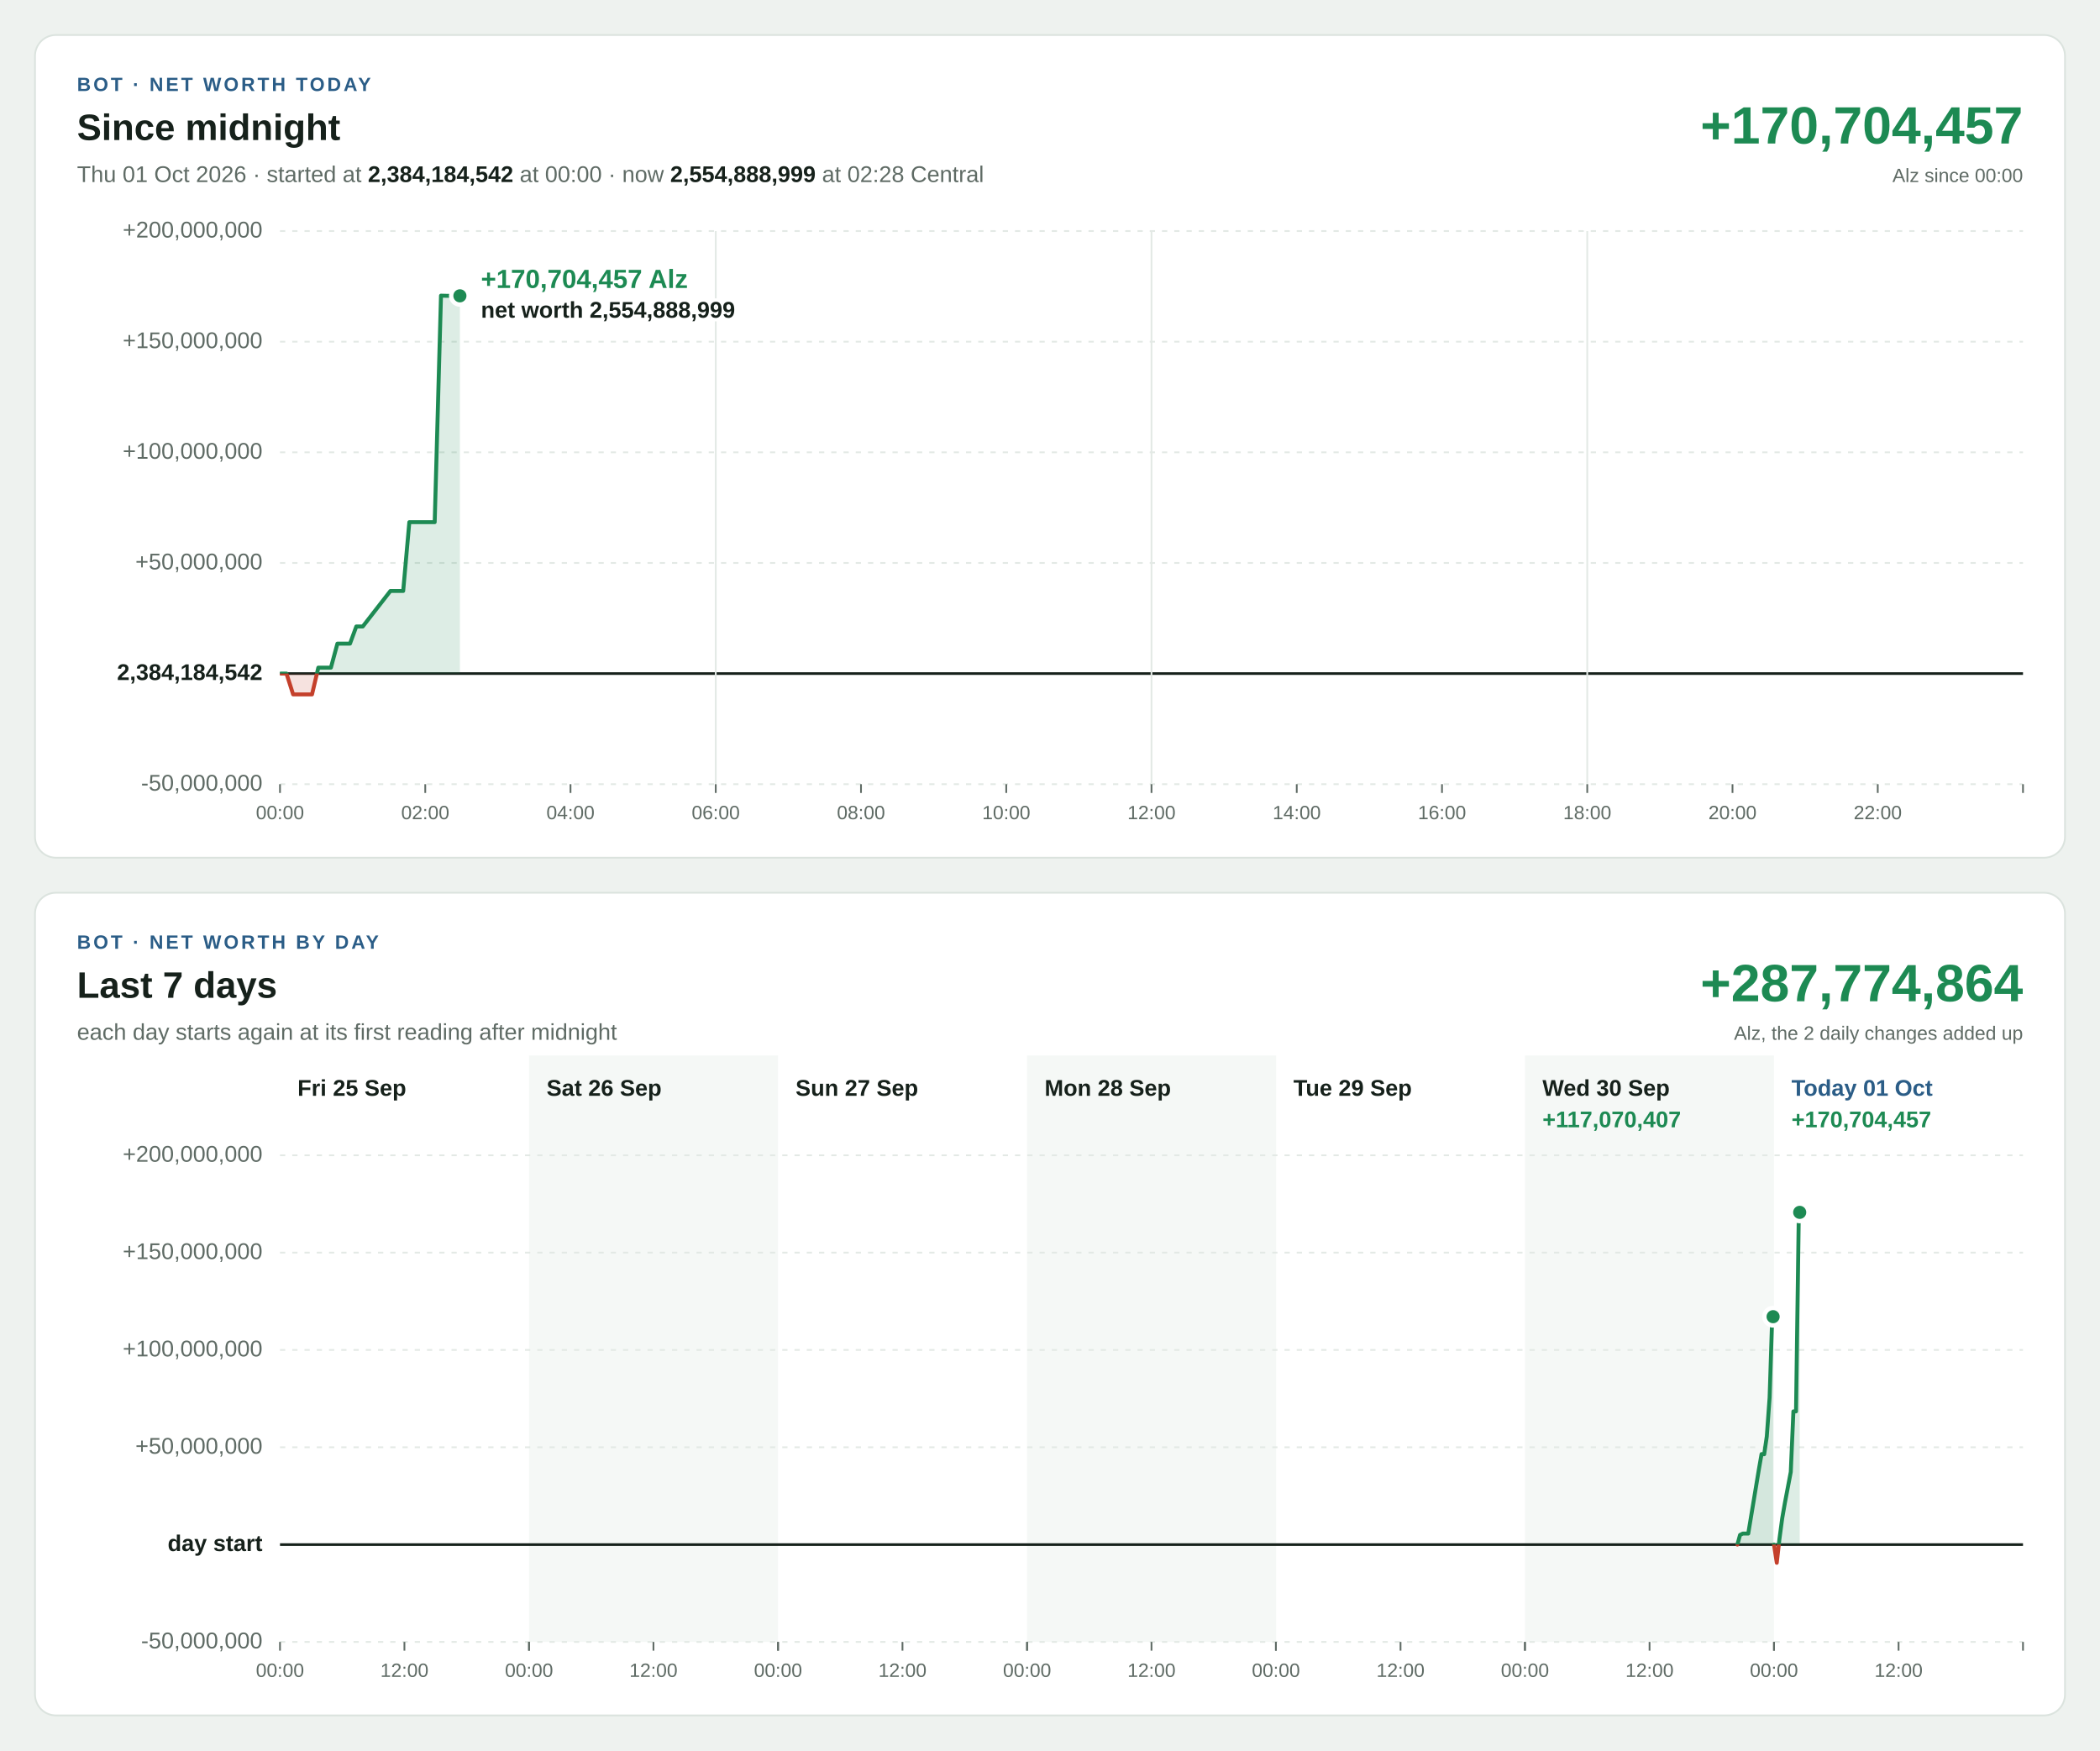
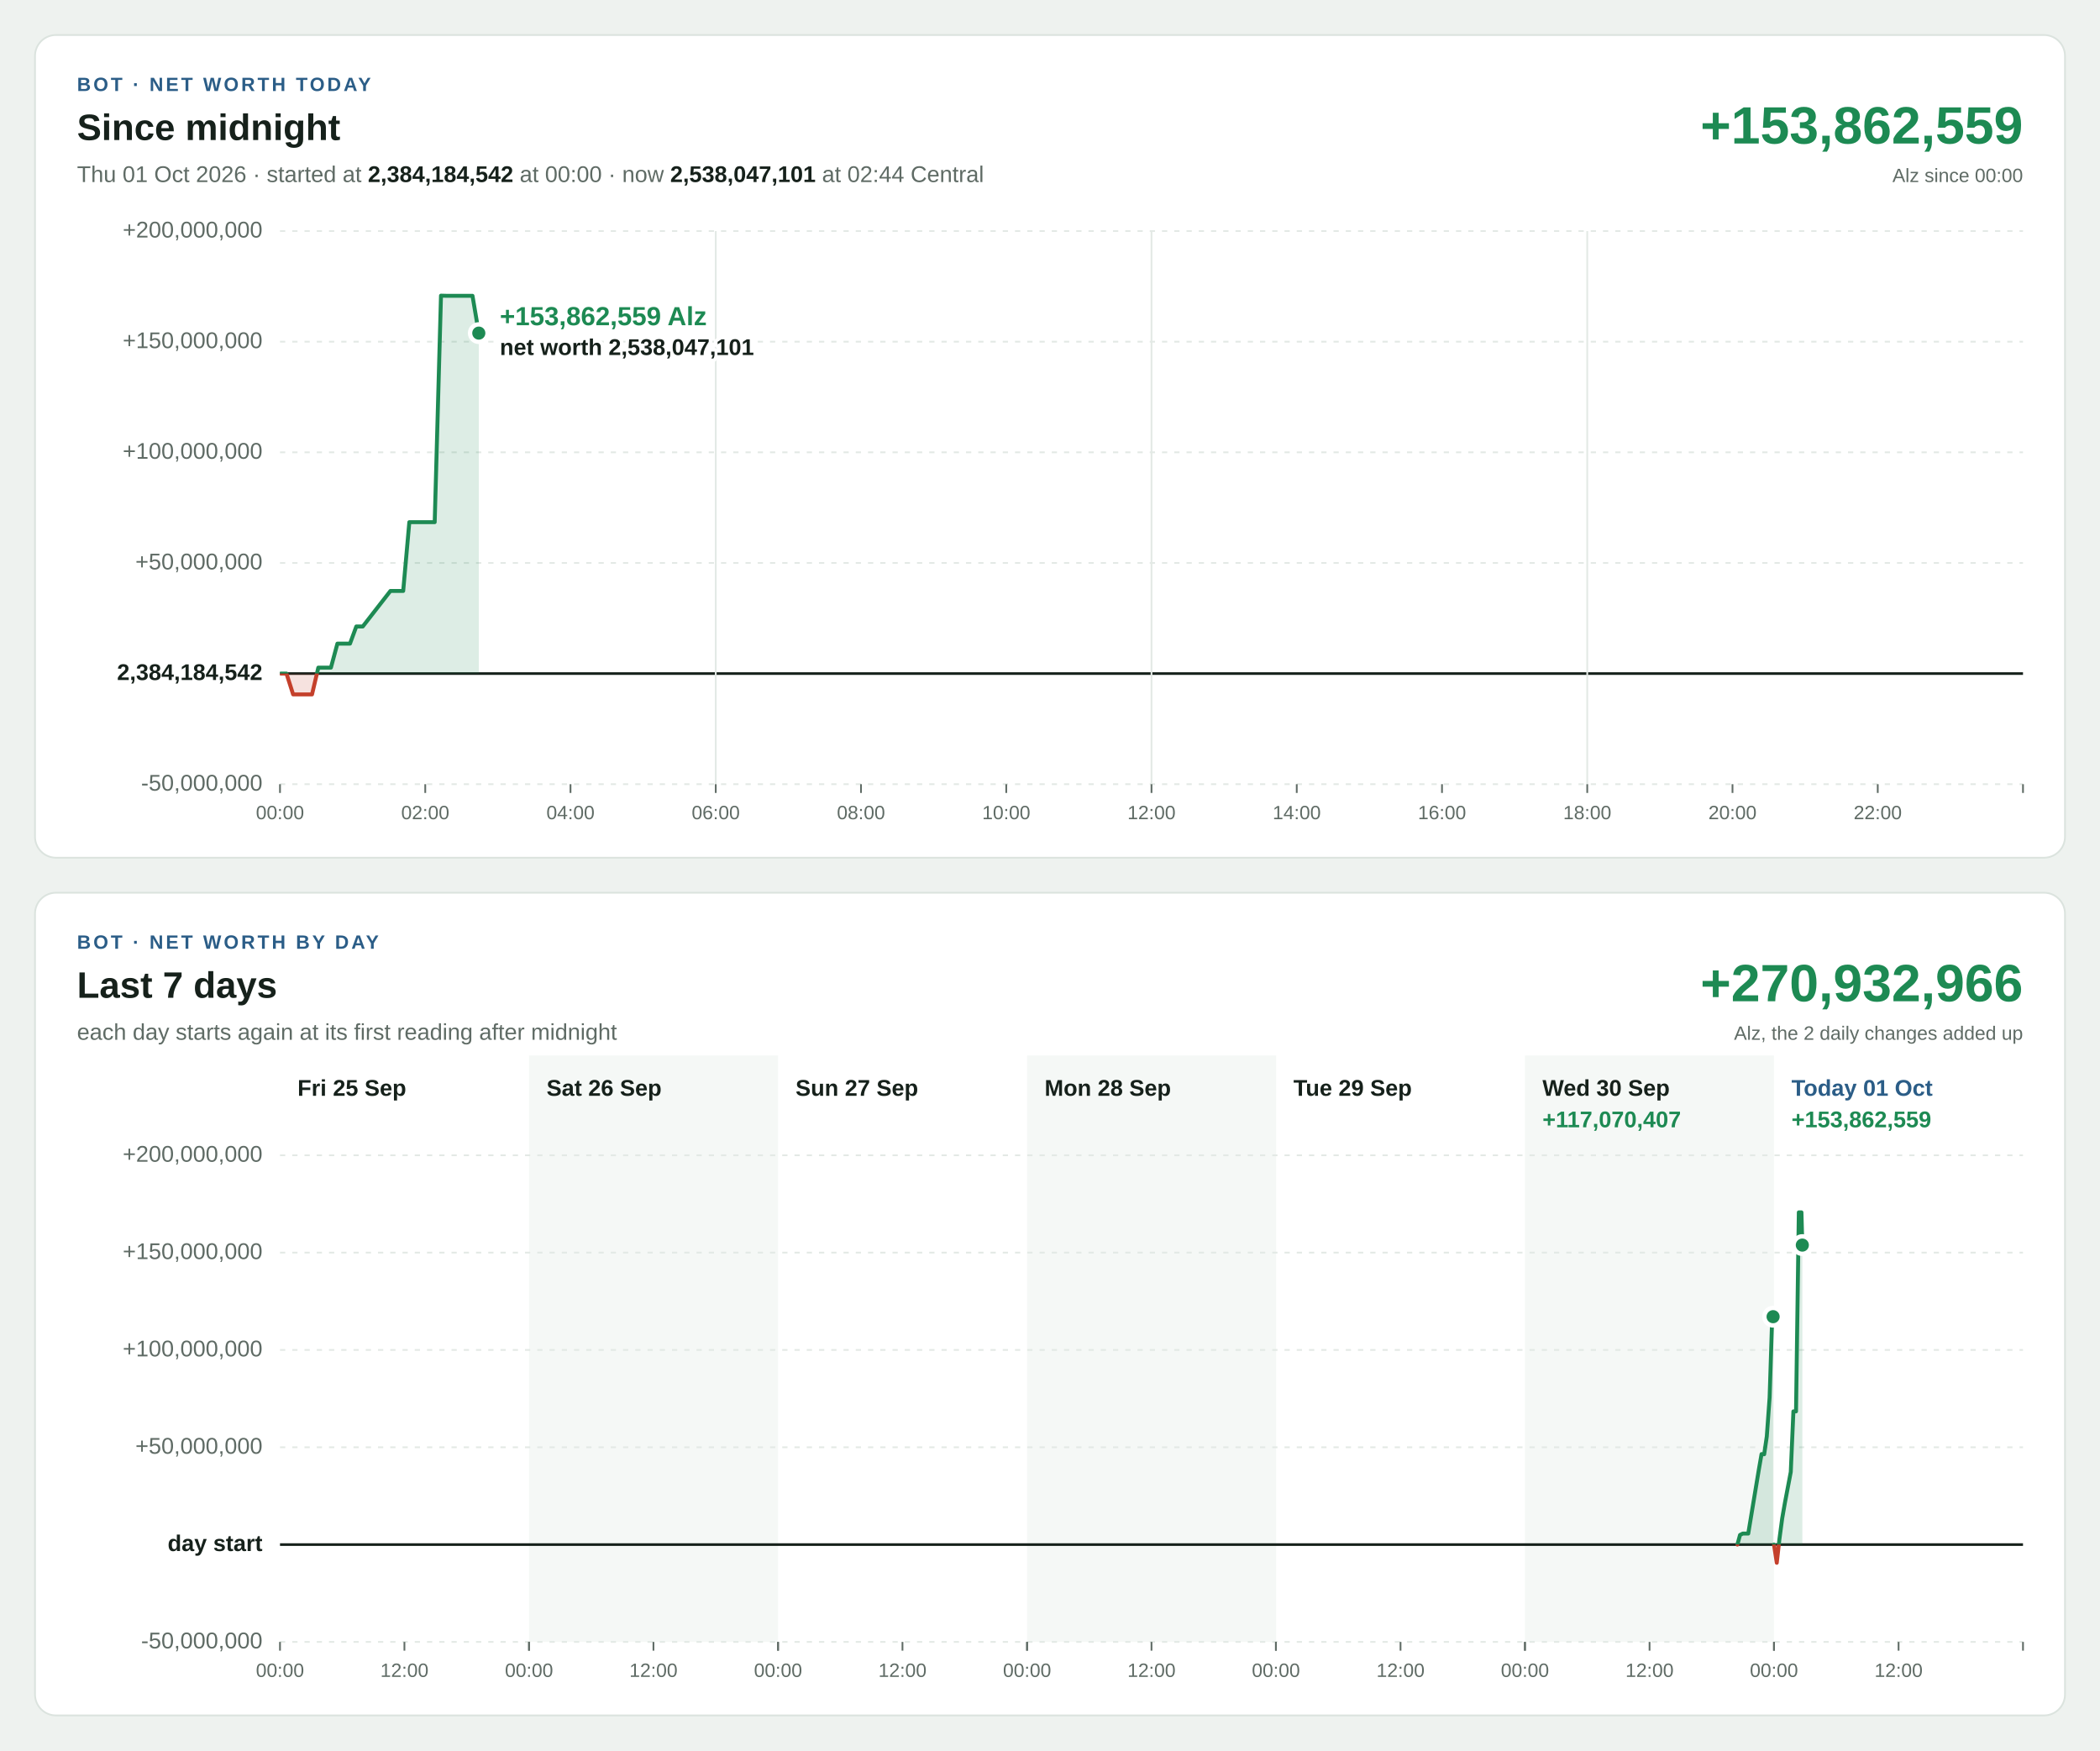
<svg xmlns="http://www.w3.org/2000/svg" width="1200" height="1000" viewBox="0 0 1200 1000" font-family="Segoe UI, Helvetica Neue, Arial, sans-serif" font-size="13" style="font-variant-numeric: tabular-nums">
  <rect width="1200" height="1000" fill="#eef2ef" />
  <g transform="translate(20,20)">
    <rect width="1160" height="470" rx="12" fill="#ffffff" stroke="#dbe3de" />
    <text x="24" y="32" font-size="11" font-weight="700" letter-spacing="1.4" fill="#2b5d87">BOT · NET WORTH TODAY</text>
    <text x="24" y="60" font-size="21" font-weight="700" fill="#16211b">Since midnight</text>
-     <text x="24" y="84" fill="#5f6b65">Thu 01 Oct 2026 · started at <tspan font-weight="700" fill="#16211b">2,384,184,542</tspan> at 00:00 · now <tspan font-weight="700" fill="#16211b">2,554,888,999</tspan> at 02:28 Central</text>
-     <text x="1136" y="62" font-size="30" font-weight="700" text-anchor="end" fill="#1d8a53">+170,704,457</text>
+     <text x="24" y="84" fill="#5f6b65">Thu 01 Oct 2026 · started at <tspan font-weight="700" fill="#16211b">2,384,184,542</tspan> at 00:00 · now <tspan font-weight="700" fill="#16211b">2,538,047,101</tspan> at 02:44 Central</text>
+     <text x="1136" y="62" font-size="30" font-weight="700" text-anchor="end" fill="#1d8a53">+153,862,559</text>
    <text x="1136" y="84" font-size="11" text-anchor="end" fill="#5f6b65">Alz since 00:00</text>
    <line x1="140" x2="1136" y1="428.0" y2="428.0" stroke="#e3e9e5" stroke-width="1" stroke-dasharray="3 4" />
    <text x="130" y="428.0" text-anchor="end" dominant-baseline="middle" font-weight="400" fill="#5f6b65">-50,000,000</text>
    <line x1="140" x2="1136" y1="364.8" y2="364.8" stroke="#16211b" stroke-width="1.5" />
    <text x="130" y="364.8" text-anchor="end" dominant-baseline="middle" font-weight="700" fill="#16211b">2,384,184,542</text>
    <line x1="140" x2="1136" y1="301.6" y2="301.6" stroke="#e3e9e5" stroke-width="1" stroke-dasharray="3 4" />
    <text x="130" y="301.6" text-anchor="end" dominant-baseline="middle" font-weight="400" fill="#5f6b65">+50,000,000</text>
    <line x1="140" x2="1136" y1="238.4" y2="238.4" stroke="#e3e9e5" stroke-width="1" stroke-dasharray="3 4" />
    <text x="130" y="238.4" text-anchor="end" dominant-baseline="middle" font-weight="400" fill="#5f6b65">+100,000,000</text>
    <line x1="140" x2="1136" y1="175.2" y2="175.2" stroke="#e3e9e5" stroke-width="1" stroke-dasharray="3 4" />
    <text x="130" y="175.2" text-anchor="end" dominant-baseline="middle" font-weight="400" fill="#5f6b65">+150,000,000</text>
    <line x1="140" x2="1136" y1="112.0" y2="112.0" stroke="#e3e9e5" stroke-width="1" stroke-dasharray="3 4" />
    <text x="130" y="112.0" text-anchor="end" dominant-baseline="middle" font-weight="400" fill="#5f6b65">+200,000,000</text>
    <line x1="140.0" x2="140.0" y1="428" y2="433" stroke="#5f6b65" stroke-width="1" />
    <text x="140.0" y="448" font-size="11" text-anchor="middle" fill="#5f6b65">00:00</text>
    <line x1="223.0" x2="223.0" y1="428" y2="433" stroke="#5f6b65" stroke-width="1" />
    <text x="223.0" y="448" font-size="11" text-anchor="middle" fill="#5f6b65">02:00</text>
    <line x1="306.0" x2="306.0" y1="428" y2="433" stroke="#5f6b65" stroke-width="1" />
    <text x="306.0" y="448" font-size="11" text-anchor="middle" fill="#5f6b65">04:00</text>
    <line x1="389.0" x2="389.0" y1="112" y2="428" stroke="#e3e9e5" stroke-width="1" />
    <line x1="389.0" x2="389.0" y1="428" y2="433" stroke="#5f6b65" stroke-width="1" />
    <text x="389.0" y="448" font-size="11" text-anchor="middle" fill="#5f6b65">06:00</text>
    <line x1="472.0" x2="472.0" y1="428" y2="433" stroke="#5f6b65" stroke-width="1" />
    <text x="472.0" y="448" font-size="11" text-anchor="middle" fill="#5f6b65">08:00</text>
    <line x1="555.0" x2="555.0" y1="428" y2="433" stroke="#5f6b65" stroke-width="1" />
    <text x="555.0" y="448" font-size="11" text-anchor="middle" fill="#5f6b65">10:00</text>
    <line x1="638.0" x2="638.0" y1="112" y2="428" stroke="#e3e9e5" stroke-width="1" />
    <line x1="638.0" x2="638.0" y1="428" y2="433" stroke="#5f6b65" stroke-width="1" />
    <text x="638.0" y="448" font-size="11" text-anchor="middle" fill="#5f6b65">12:00</text>
    <line x1="721.0" x2="721.0" y1="428" y2="433" stroke="#5f6b65" stroke-width="1" />
    <text x="721.0" y="448" font-size="11" text-anchor="middle" fill="#5f6b65">14:00</text>
    <line x1="804.0" x2="804.0" y1="428" y2="433" stroke="#5f6b65" stroke-width="1" />
    <text x="804.0" y="448" font-size="11" text-anchor="middle" fill="#5f6b65">16:00</text>
    <line x1="887.0" x2="887.0" y1="112" y2="428" stroke="#e3e9e5" stroke-width="1" />
    <line x1="887.0" x2="887.0" y1="428" y2="433" stroke="#5f6b65" stroke-width="1" />
    <text x="887.0" y="448" font-size="11" text-anchor="middle" fill="#5f6b65">18:00</text>
    <line x1="970.0" x2="970.0" y1="428" y2="433" stroke="#5f6b65" stroke-width="1" />
    <text x="970.0" y="448" font-size="11" text-anchor="middle" fill="#5f6b65">20:00</text>
    <line x1="1053.0" x2="1053.0" y1="428" y2="433" stroke="#5f6b65" stroke-width="1" />
    <text x="1053.0" y="448" font-size="11" text-anchor="middle" fill="#5f6b65">22:00</text>
    <line x1="1136.0" x2="1136.0" y1="428" y2="433" stroke="#5f6b65" stroke-width="1" />
    <defs>
-       <path id="shape-today" d="M140.1 364.8L140.1 364.8L143.7 364.8L147.5 376.7L151.1 376.7L154.8 376.7L158.3 376.7L161.9 361.4L165.6 361.4L169.1 361.4L172.8 347.7L176.5 347.7L180.0 347.7L183.6 337.9L187.3 337.9L203.1 317.6L206.8 317.6L210.4 317.6L213.9 278.3L217.6 278.3L221.2 278.3L224.8 278.3L228.4 278.3L232.0 148.9L235.5 149.0L239.2 149.0L242.8 149.0L242.8 364.8Z" />
-       <path id="line-today" d="M140.1 364.8L143.7 364.8L147.5 376.7L151.1 376.7L154.8 376.7L158.3 376.7L161.9 361.4L165.6 361.4L169.1 361.4L172.8 347.7L176.5 347.7L180.0 347.7L183.6 337.9L187.3 337.9L203.1 317.6L206.8 317.6L210.4 317.6L213.9 278.3L217.6 278.3L221.2 278.3L224.8 278.3L228.4 278.3L232.0 148.9L235.5 149.0L239.2 149.0L242.8 149.0" />
+       <path id="shape-today" d="M140.1 364.8L140.1 364.8L143.7 364.8L147.5 376.7L151.1 376.7L154.8 376.7L158.3 376.7L161.9 361.4L165.6 361.4L169.1 361.4L172.8 347.7L176.5 347.7L180.0 347.7L183.6 337.9L187.3 337.9L203.1 317.6L206.8 317.6L210.4 317.6L213.9 278.3L217.6 278.3L221.2 278.3L224.8 278.3L228.4 278.3L232.0 148.9L235.5 149.0L239.2 149.0L242.8 149.0L246.3 149.0L250.0 149.0L253.6 170.3L253.6 364.8Z" />
+       <path id="line-today" d="M140.1 364.8L143.7 364.8L147.5 376.7L151.1 376.7L154.8 376.7L158.3 376.7L161.9 361.4L165.6 361.4L169.1 361.4L172.8 347.7L176.5 347.7L180.0 347.7L183.6 337.9L187.3 337.9L203.1 317.6L206.8 317.6L210.4 317.6L213.9 278.3L217.6 278.3L221.2 278.3L224.8 278.3L228.4 278.3L232.0 148.9L235.5 149.0L239.2 149.0L242.8 149.0L246.3 149.0L250.0 149.0L253.6 170.3" />
      <clipPath id="up-today">
        <rect x="140" y="112" width="996" height="252.8" />
      </clipPath>
      <clipPath id="down-today">
        <rect x="140" y="364.8" width="996" height="63.2" />
      </clipPath>
    </defs>
    <use href="#shape-today" fill="#1d8a53" fill-opacity="0.15" clip-path="url(#up-today)" />
    <use href="#line-today" fill="none" stroke="#1d8a53" stroke-width="2.25" stroke-linejoin="round" stroke-linecap="round" clip-path="url(#up-today)" />
    <use href="#shape-today" fill="#c4402b" fill-opacity="0.15" clip-path="url(#down-today)" />
    <use href="#line-today" fill="none" stroke="#c4402b" stroke-width="2.25" stroke-linejoin="round" stroke-linecap="round" clip-path="url(#down-today)" />
-     <circle cx="242.8" cy="149.0" r="5" fill="#1d8a53" stroke="#ffffff" stroke-width="2.5" />
-     <text x="254.8" y="144.5" text-anchor="start" font-size="15" font-weight="700" fill="#1d8a53" stroke="#ffffff" stroke-width="4" stroke-linejoin="round" paint-order="stroke">+170,704,457 Alz</text>
-     <text x="254.8" y="161.5" text-anchor="start" font-size="13" font-weight="600" fill="#16211b" stroke="#ffffff" stroke-width="4" stroke-linejoin="round" paint-order="stroke">net worth 2,554,888,999</text>
+     <circle cx="253.6" cy="170.3" r="5" fill="#1d8a53" stroke="#ffffff" stroke-width="2.5" />
+     <text x="265.6" y="165.8" text-anchor="start" font-size="15" font-weight="700" fill="#1d8a53" stroke="#ffffff" stroke-width="4" stroke-linejoin="round" paint-order="stroke">+153,862,559 Alz</text>
+     <text x="265.6" y="182.8" text-anchor="start" font-size="13" font-weight="600" fill="#16211b" stroke="#ffffff" stroke-width="4" stroke-linejoin="round" paint-order="stroke">net worth 2,538,047,101</text>
  </g>
  <g transform="translate(20,510)">
    <rect width="1160" height="470" rx="12" fill="#ffffff" stroke="#dbe3de" />
    <text x="24" y="32" font-size="11" font-weight="700" letter-spacing="1.4" fill="#2b5d87">BOT · NET WORTH BY DAY</text>
    <text x="24" y="60" font-size="21" font-weight="700" fill="#16211b">Last 7 days</text>
    <text x="24" y="84" fill="#5f6b65">each day starts again at its first reading after midnight</text>
-     <text x="1136" y="62" font-size="30" font-weight="700" text-anchor="end" fill="#1d8a53">+287,774,864</text>
+     <text x="1136" y="62" font-size="30" font-weight="700" text-anchor="end" fill="#1d8a53">+270,932,966</text>
    <text x="1136" y="84" font-size="11" text-anchor="end" fill="#5f6b65">Alz, the 2 daily changes added up</text>
    <rect x="282.3" y="93" width="142.3" height="335" fill="#f5f8f6" />
    <rect x="566.9" y="93" width="142.3" height="335" fill="#f5f8f6" />
    <rect x="851.4" y="93" width="142.3" height="335" fill="#f5f8f6" />
    <line x1="140" x2="1136" y1="428.0" y2="428.0" stroke="#e3e9e5" stroke-width="1" stroke-dasharray="3 4" />
    <text x="130" y="428.0" text-anchor="end" dominant-baseline="middle" font-weight="400" fill="#5f6b65">-50,000,000</text>
    <line x1="140" x2="1136" y1="372.4" y2="372.4" stroke="#16211b" stroke-width="1.5" />
    <text x="130" y="372.4" text-anchor="end" dominant-baseline="middle" font-weight="700" fill="#16211b">day start</text>
    <line x1="140" x2="1136" y1="316.8" y2="316.8" stroke="#e3e9e5" stroke-width="1" stroke-dasharray="3 4" />
    <text x="130" y="316.8" text-anchor="end" dominant-baseline="middle" font-weight="400" fill="#5f6b65">+50,000,000</text>
    <line x1="140" x2="1136" y1="261.2" y2="261.2" stroke="#e3e9e5" stroke-width="1" stroke-dasharray="3 4" />
    <text x="130" y="261.2" text-anchor="end" dominant-baseline="middle" font-weight="400" fill="#5f6b65">+100,000,000</text>
    <line x1="140" x2="1136" y1="205.6" y2="205.6" stroke="#e3e9e5" stroke-width="1" stroke-dasharray="3 4" />
    <text x="130" y="205.6" text-anchor="end" dominant-baseline="middle" font-weight="400" fill="#5f6b65">+150,000,000</text>
    <line x1="140" x2="1136" y1="150.0" y2="150.0" stroke="#e3e9e5" stroke-width="1" stroke-dasharray="3 4" />
    <text x="130" y="150.0" text-anchor="end" dominant-baseline="middle" font-weight="400" fill="#5f6b65">+200,000,000</text>
    <text x="150.0" y="116" font-weight="700" fill="#16211b">Fri 25 Sep</text>
    <line x1="140.0" x2="140.0" y1="428" y2="433" stroke="#5f6b65" stroke-width="1" />
    <text x="140.0" y="448" font-size="11" text-anchor="middle" fill="#5f6b65">00:00</text>
    <line x1="211.1" x2="211.1" y1="428" y2="433" stroke="#5f6b65" stroke-width="1" />
    <text x="211.1" y="448" font-size="11" text-anchor="middle" fill="#5f6b65">12:00</text>
    <line x1="282.3" x2="282.3" y1="428" y2="433" stroke="#5f6b65" stroke-width="1" />
    <text x="292.3" y="116" font-weight="700" fill="#16211b">Sat 26 Sep</text>
    <line x1="282.3" x2="282.3" y1="428" y2="433" stroke="#5f6b65" stroke-width="1" />
    <text x="282.3" y="448" font-size="11" text-anchor="middle" fill="#5f6b65">00:00</text>
    <line x1="353.4" x2="353.4" y1="428" y2="433" stroke="#5f6b65" stroke-width="1" />
    <text x="353.4" y="448" font-size="11" text-anchor="middle" fill="#5f6b65">12:00</text>
    <line x1="424.6" x2="424.6" y1="428" y2="433" stroke="#5f6b65" stroke-width="1" />
    <text x="434.6" y="116" font-weight="700" fill="#16211b">Sun 27 Sep</text>
    <line x1="424.6" x2="424.6" y1="428" y2="433" stroke="#5f6b65" stroke-width="1" />
    <text x="424.6" y="448" font-size="11" text-anchor="middle" fill="#5f6b65">00:00</text>
    <line x1="495.7" x2="495.7" y1="428" y2="433" stroke="#5f6b65" stroke-width="1" />
    <text x="495.7" y="448" font-size="11" text-anchor="middle" fill="#5f6b65">12:00</text>
    <line x1="566.9" x2="566.9" y1="428" y2="433" stroke="#5f6b65" stroke-width="1" />
    <text x="576.9" y="116" font-weight="700" fill="#16211b">Mon 28 Sep</text>
    <line x1="566.9" x2="566.9" y1="428" y2="433" stroke="#5f6b65" stroke-width="1" />
    <text x="566.9" y="448" font-size="11" text-anchor="middle" fill="#5f6b65">00:00</text>
    <line x1="638.0" x2="638.0" y1="428" y2="433" stroke="#5f6b65" stroke-width="1" />
    <text x="638.0" y="448" font-size="11" text-anchor="middle" fill="#5f6b65">12:00</text>
    <line x1="709.1" x2="709.1" y1="428" y2="433" stroke="#5f6b65" stroke-width="1" />
    <text x="719.1" y="116" font-weight="700" fill="#16211b">Tue 29 Sep</text>
    <line x1="709.1" x2="709.1" y1="428" y2="433" stroke="#5f6b65" stroke-width="1" />
    <text x="709.1" y="448" font-size="11" text-anchor="middle" fill="#5f6b65">00:00</text>
    <line x1="780.3" x2="780.3" y1="428" y2="433" stroke="#5f6b65" stroke-width="1" />
    <text x="780.3" y="448" font-size="11" text-anchor="middle" fill="#5f6b65">12:00</text>
    <line x1="851.4" x2="851.4" y1="428" y2="433" stroke="#5f6b65" stroke-width="1" />
    <text x="861.4" y="116" font-weight="700" fill="#16211b">Wed 30 Sep</text>
    <line x1="851.4" x2="851.4" y1="428" y2="433" stroke="#5f6b65" stroke-width="1" />
    <text x="851.4" y="448" font-size="11" text-anchor="middle" fill="#5f6b65">00:00</text>
    <line x1="922.6" x2="922.6" y1="428" y2="433" stroke="#5f6b65" stroke-width="1" />
    <text x="922.6" y="448" font-size="11" text-anchor="middle" fill="#5f6b65">12:00</text>
    <line x1="993.7" x2="993.7" y1="428" y2="433" stroke="#5f6b65" stroke-width="1" />
    <text x="861.4" y="134" font-weight="700" fill="#1d8a53">+117,070,407</text>
    <defs>
      <path id="shape-day5" d="M972.8 372.4L972.8 372.4L974.3 366.9L975.9 366.1L977.4 366.1L979.0 366.1L985.1 329.3L986.6 320.7L988.1 320.8L989.6 310.6L991.2 288.5L992.7 242.2L993.2 242.2L993.2 372.4Z" />
      <path id="line-day5" d="M972.8 372.4L974.3 366.9L975.9 366.1L977.4 366.1L979.0 366.1L985.1 329.3L986.6 320.7L988.1 320.8L989.6 310.6L991.2 288.5L992.7 242.2L993.2 242.2" />
      <clipPath id="up-day5">
        <rect x="140" y="150" width="996" height="222.4" />
      </clipPath>
      <clipPath id="down-day5">
        <rect x="140" y="372.4" width="996" height="55.6" />
      </clipPath>
    </defs>
    <use href="#shape-day5" fill="#1d8a53" fill-opacity="0.15" clip-path="url(#up-day5)" />
    <use href="#line-day5" fill="none" stroke="#1d8a53" stroke-width="2.25" stroke-linejoin="round" stroke-linecap="round" clip-path="url(#up-day5)" />
    <use href="#shape-day5" fill="#c4402b" fill-opacity="0.15" clip-path="url(#down-day5)" />
    <use href="#line-day5" fill="none" stroke="#c4402b" stroke-width="2.25" stroke-linejoin="round" stroke-linecap="round" clip-path="url(#down-day5)" />
    <circle cx="993.2" cy="242.2" r="5" fill="#1d8a53" stroke="#ffffff" stroke-width="2.5" />
    <text x="1003.7" y="116" font-weight="700" fill="#2b5d87">Today 01 Oct</text>
    <line x1="993.7" x2="993.7" y1="428" y2="433" stroke="#5f6b65" stroke-width="1" />
    <text x="993.7" y="448" font-size="11" text-anchor="middle" fill="#5f6b65">00:00</text>
    <line x1="1064.9" x2="1064.9" y1="428" y2="433" stroke="#5f6b65" stroke-width="1" />
    <text x="1064.9" y="448" font-size="11" text-anchor="middle" fill="#5f6b65">12:00</text>
    <line x1="1136.0" x2="1136.0" y1="428" y2="433" stroke="#5f6b65" stroke-width="1" />
-     <text x="1003.7" y="134" font-weight="700" fill="#1d8a53">+170,704,457</text>
+     <text x="1003.7" y="134" font-weight="700" fill="#1d8a53">+153,862,559</text>
    <defs>
-       <path id="shape-day6" d="M993.7 372.4L993.7 372.4L995.3 382.8L996.8 369.4L998.4 357.4L999.9 348.8L1003.3 330.9L1004.8 296.3L1006.3 296.3L1007.9 182.6L1008.4 182.6L1008.4 372.4Z" />
-       <path id="line-day6" d="M993.7 372.4L995.3 382.8L996.8 369.4L998.4 357.4L999.9 348.8L1003.3 330.9L1004.8 296.3L1006.3 296.3L1007.9 182.6L1008.4 182.6" />
+       <path id="shape-day6" d="M993.7 372.4L993.7 372.4L995.3 382.8L996.8 369.4L998.4 357.4L999.9 348.8L1003.3 330.9L1004.8 296.3L1006.3 296.3L1007.9 182.6L1009.4 182.6L1009.9 201.3L1009.9 372.4Z" />
+       <path id="line-day6" d="M993.7 372.4L995.3 382.8L996.8 369.4L998.4 357.4L999.9 348.8L1003.3 330.9L1004.8 296.3L1006.3 296.3L1007.9 182.6L1009.4 182.6L1009.9 201.3" />
      <clipPath id="up-day6">
        <rect x="140" y="150" width="996" height="222.4" />
      </clipPath>
      <clipPath id="down-day6">
        <rect x="140" y="372.4" width="996" height="55.6" />
      </clipPath>
    </defs>
    <use href="#shape-day6" fill="#1d8a53" fill-opacity="0.15" clip-path="url(#up-day6)" />
    <use href="#line-day6" fill="none" stroke="#1d8a53" stroke-width="2.25" stroke-linejoin="round" stroke-linecap="round" clip-path="url(#up-day6)" />
    <use href="#shape-day6" fill="#c4402b" fill-opacity="0.15" clip-path="url(#down-day6)" />
    <use href="#line-day6" fill="none" stroke="#c4402b" stroke-width="2.25" stroke-linejoin="round" stroke-linecap="round" clip-path="url(#down-day6)" />
-     <circle cx="1008.4" cy="182.6" r="5" fill="#1d8a53" stroke="#ffffff" stroke-width="2.5" />
+     <circle cx="1009.9" cy="201.3" r="5" fill="#1d8a53" stroke="#ffffff" stroke-width="2.5" />
  </g>
</svg>
